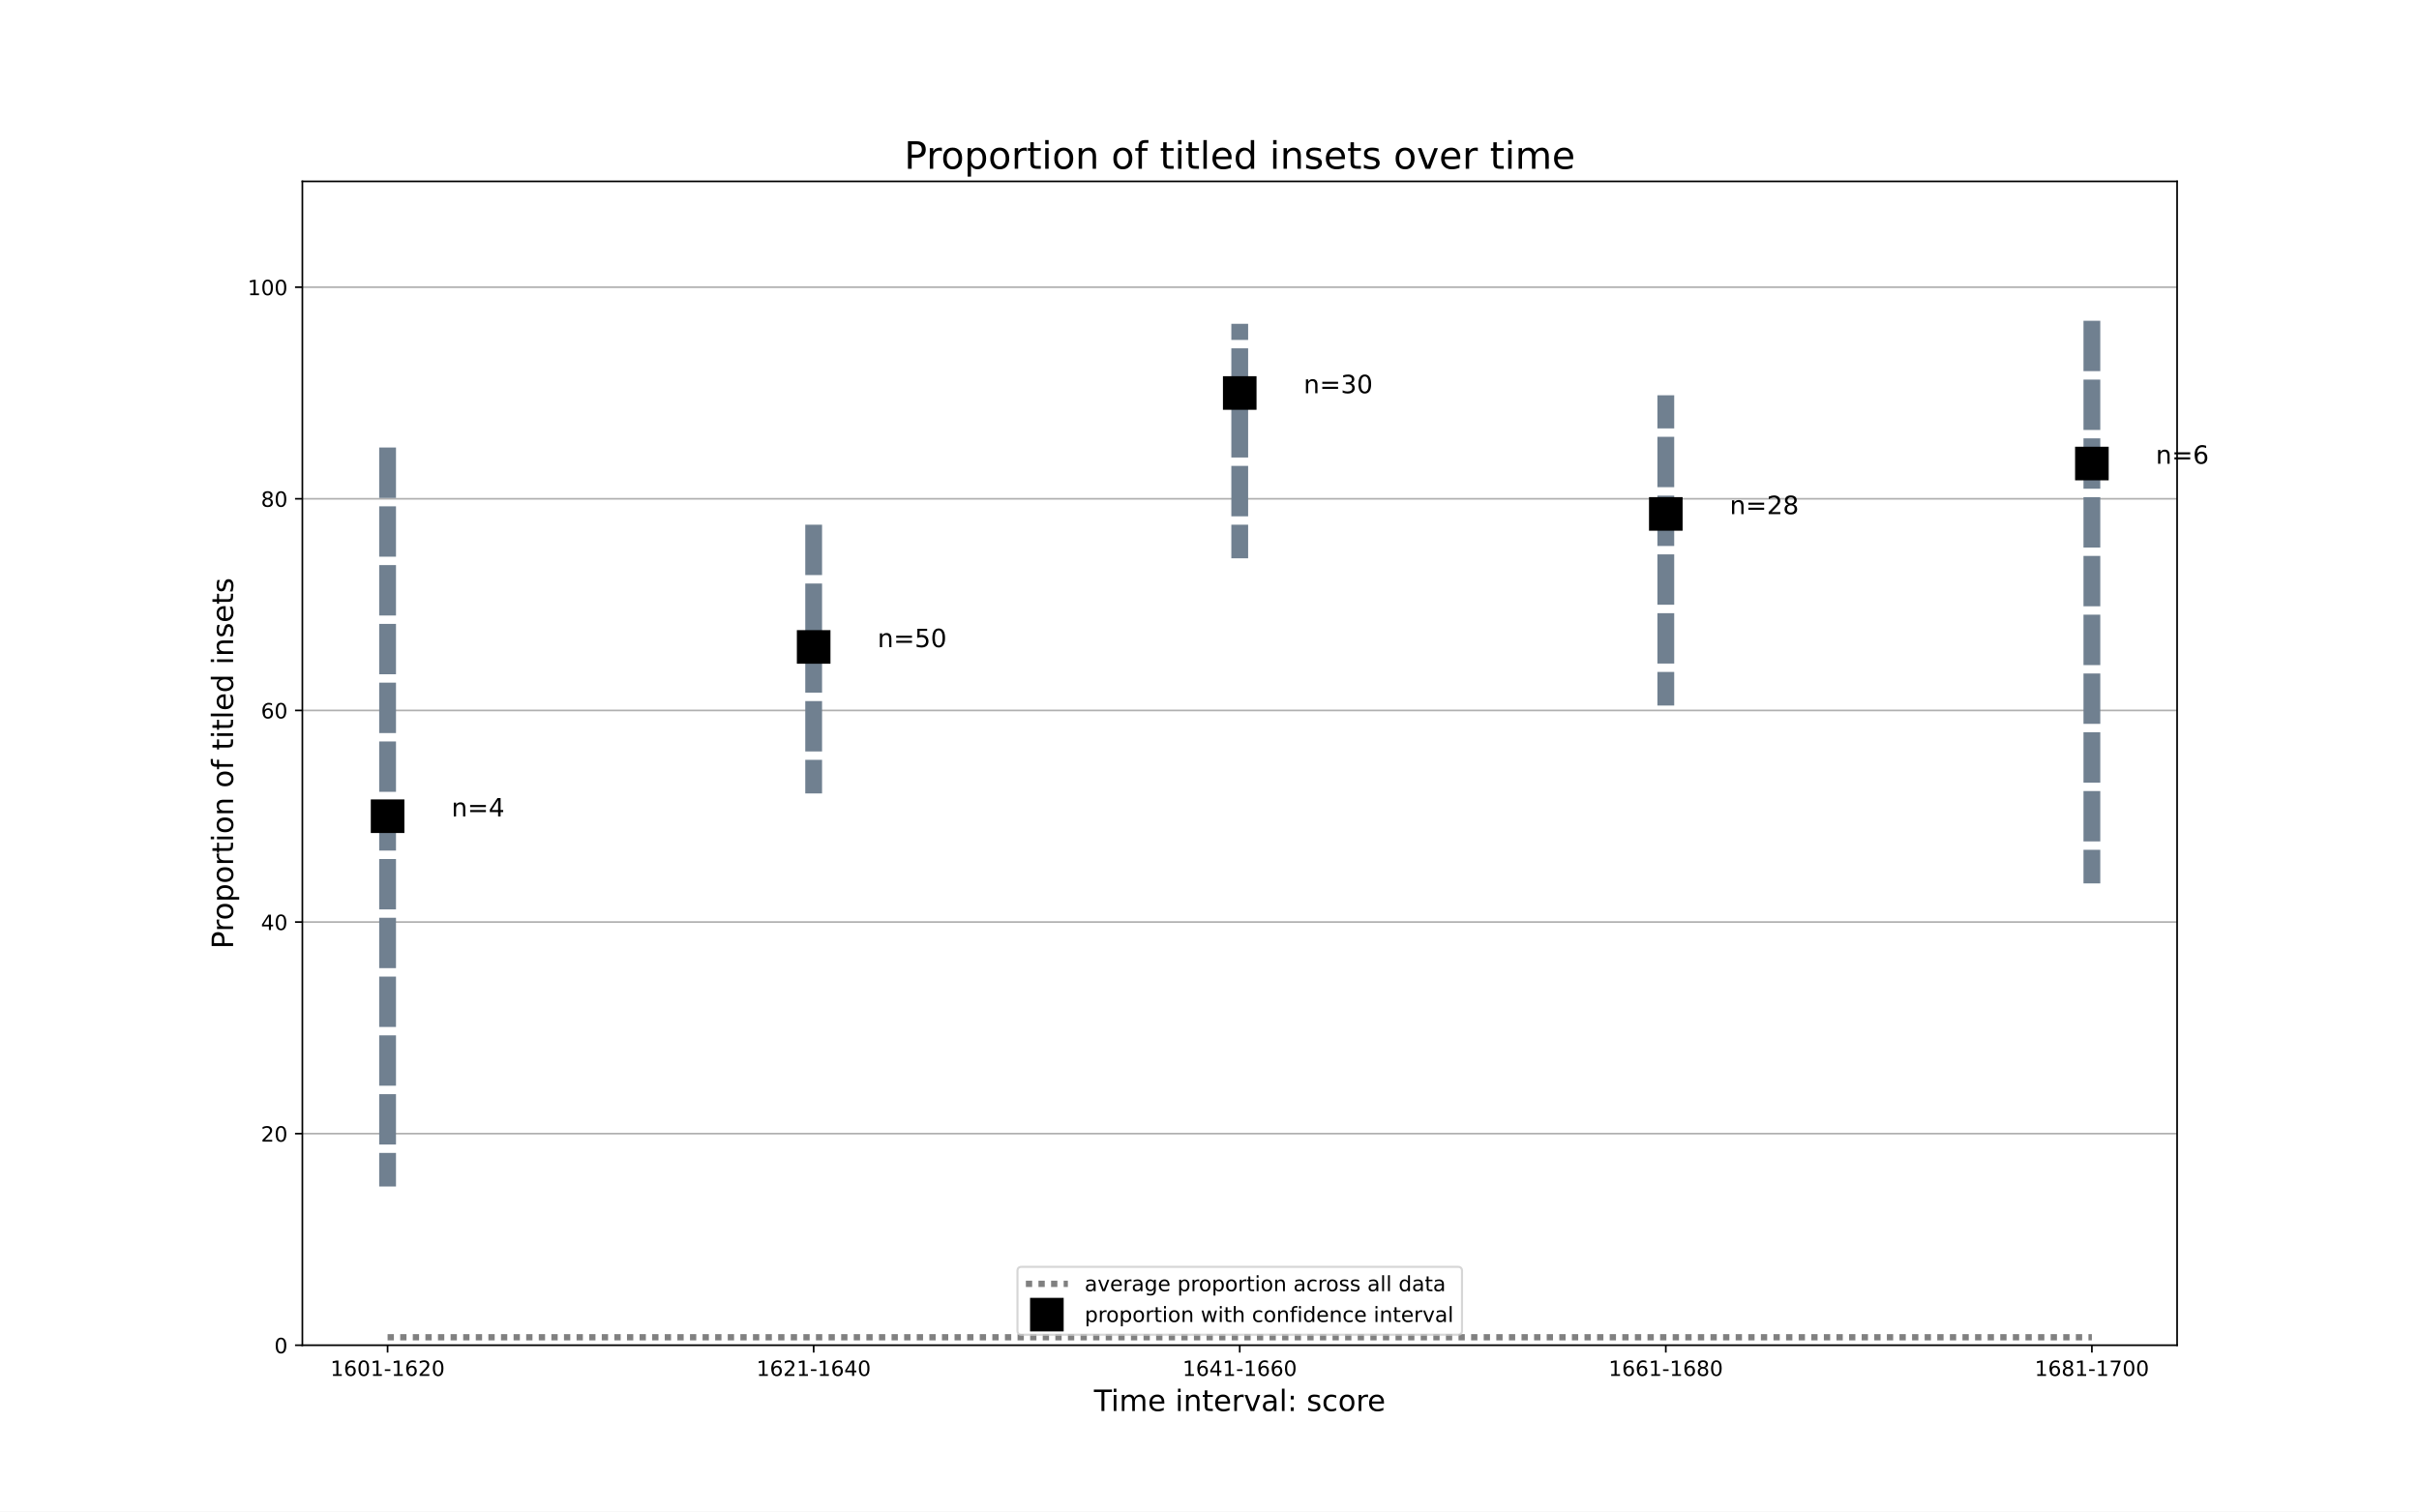
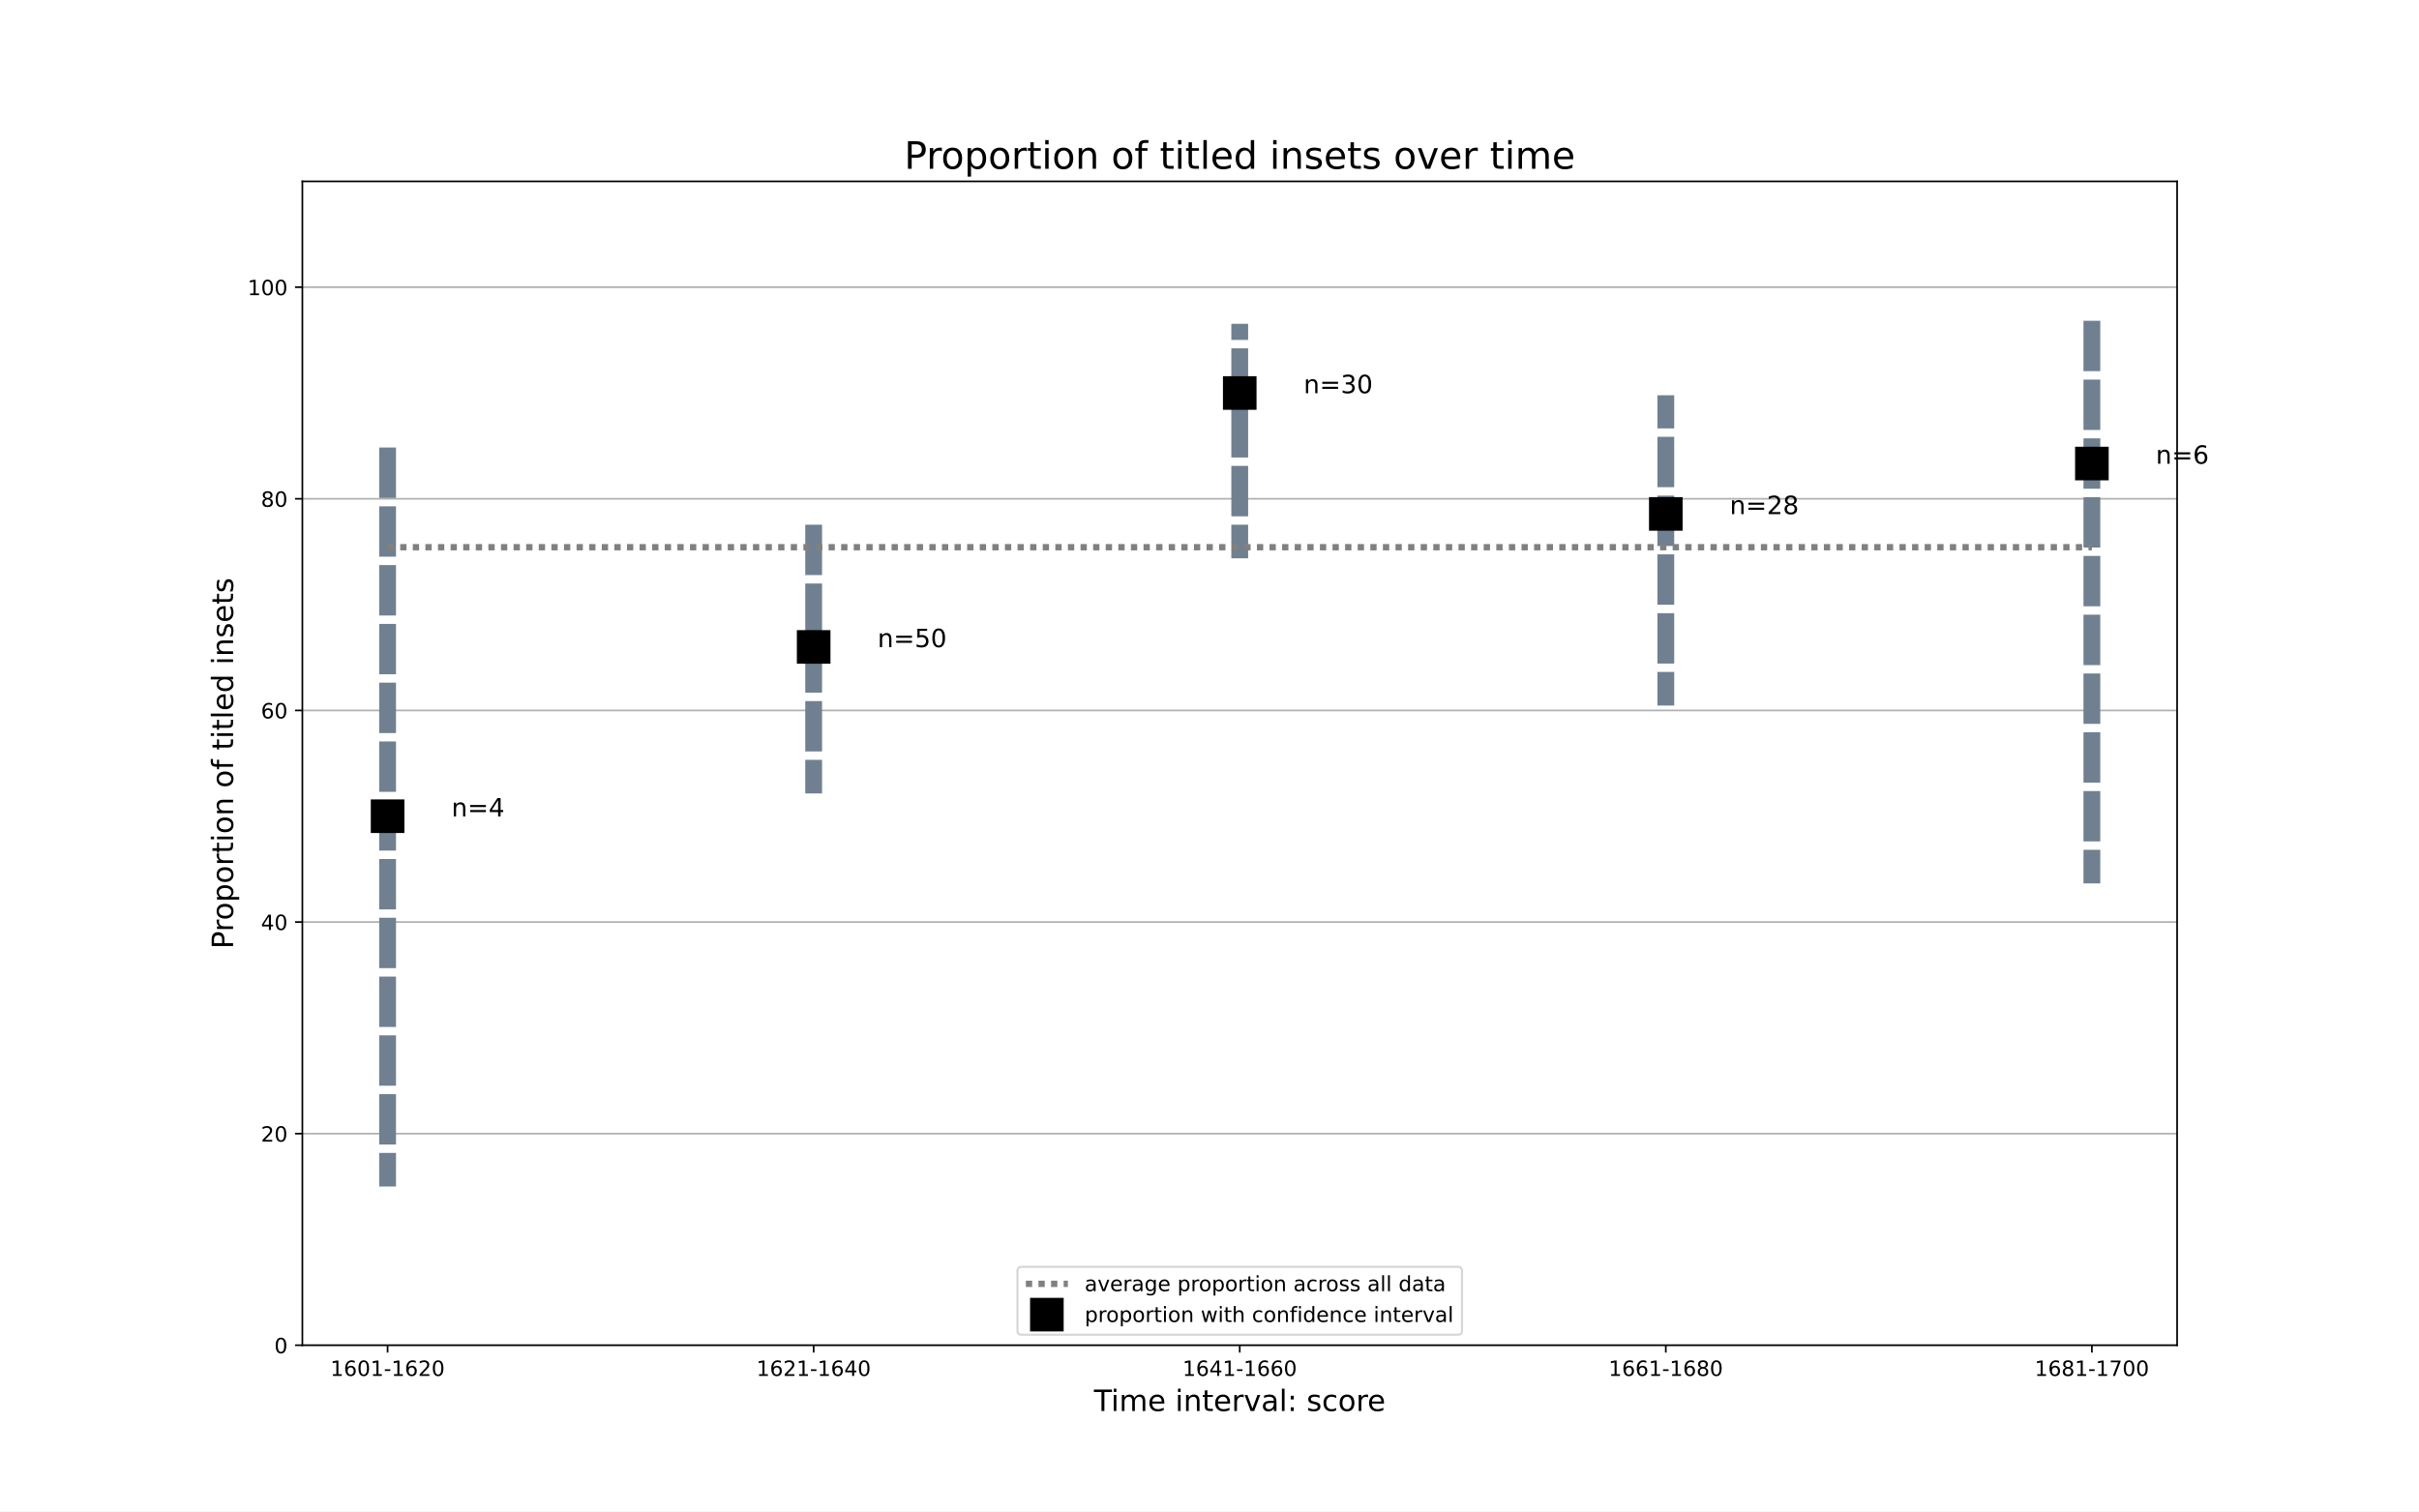
<svg xmlns="http://www.w3.org/2000/svg" xmlns:xlink="http://www.w3.org/1999/xlink" width="1152pt" height="720pt" viewBox="0 0 1152 720" version="1.1">
  <defs>
    <style type="text/css">*{stroke-linejoin: round; stroke-linecap: butt}</style>
  </defs>
  <g id="figure_1">
    <g id="patch_1">
      <path d="M 0 720  L 1152 720  L 1152 0  L 0 0  z " style="fill: #ffffff" />
    </g>
    <g id="axes_1">
      <g id="patch_2">
        <path d="M 144 640.8  L 1036.8 640.8  L 1036.8 86.4  L 144 86.4  z " style="fill: #ffffff" />
      </g>
      <g id="matplotlib.axis_1">
        <g id="xtick_1">
          <g id="line2d_1">
            <defs>
-               <path id="m158bb5762a" d="M 0 0  L 0 3.5  " style="stroke: #000000; stroke-width: 0.8" />
+               <path id="mc48ece2402" d="M 0 0  L 0 3.5  " style="stroke: #000000; stroke-width: 0.8" />
            </defs>
            <g>
-               <use xlink:href="#m158bb5762a" x="184.582" y="640.8" style="stroke: #000000; stroke-width: 0.8" />
+               <use xlink:href="#mc48ece2402" x="184.582" y="640.8" style="stroke: #000000; stroke-width: 0.8" />
            </g>
          </g>
          <g id="text_1">
            <g transform="translate(157.3279 655.3984)scale(0.1 -0.1)">
              <defs>
                <path id="DejaVuSans-31" d="M 794 531  L 1825 531  L 1825 4091  L 703 3866  L 703 4441  L 1819 4666  L 2450 4666  L 2450 531  L 3481 531  L 3481 0  L 794 0  L 794 531  z " transform="scale(0.015625)" />
                <path id="DejaVuSans-36" d="M 2113 2584  Q 1688 2584 1439 2293  Q 1191 2003 1191 1497  Q 1191 994 1439 701  Q 1688 409 2113 409  Q 2538 409 2786 701  Q 3034 994 3034 1497  Q 3034 2003 2786 2293  Q 2538 2584 2113 2584  z M 3366 4563  L 3366 3988  Q 3128 4100 2886 4159  Q 2644 4219 2406 4219  Q 1781 4219 1451 3797  Q 1122 3375 1075 2522  Q 1259 2794 1537 2939  Q 1816 3084 2150 3084  Q 2853 3084 3261 2657  Q 3669 2231 3669 1497  Q 3669 778 3244 343  Q 2819 -91 2113 -91  Q 1303 -91 875 529  Q 447 1150 447 2328  Q 447 3434 972 4092  Q 1497 4750 2381 4750  Q 2619 4750 2861 4703  Q 3103 4656 3366 4563  z " transform="scale(0.015625)" />
                <path id="DejaVuSans-30" d="M 2034 4250  Q 1547 4250 1301 3770  Q 1056 3291 1056 2328  Q 1056 1369 1301 889  Q 1547 409 2034 409  Q 2525 409 2770 889  Q 3016 1369 3016 2328  Q 3016 3291 2770 3770  Q 2525 4250 2034 4250  z M 2034 4750  Q 2819 4750 3233 4129  Q 3647 3509 3647 2328  Q 3647 1150 3233 529  Q 2819 -91 2034 -91  Q 1250 -91 836 529  Q 422 1150 422 2328  Q 422 3509 836 4129  Q 1250 4750 2034 4750  z " transform="scale(0.015625)" />
                <path id="DejaVuSans-2d" d="M 313 2009  L 1997 2009  L 1997 1497  L 313 1497  L 313 2009  z " transform="scale(0.015625)" />
                <path id="DejaVuSans-32" d="M 1228 531  L 3431 531  L 3431 0  L 469 0  L 469 531  Q 828 903 1448 1529  Q 2069 2156 2228 2338  Q 2531 2678 2651 2914  Q 2772 3150 2772 3378  Q 2772 3750 2511 3984  Q 2250 4219 1831 4219  Q 1534 4219 1204 4116  Q 875 4013 500 3803  L 500 4441  Q 881 4594 1212 4672  Q 1544 4750 1819 4750  Q 2544 4750 2975 4387  Q 3406 4025 3406 3419  Q 3406 3131 3298 2873  Q 3191 2616 2906 2266  Q 2828 2175 2409 1742  Q 1991 1309 1228 531  z " transform="scale(0.015625)" />
              </defs>
              <use xlink:href="#DejaVuSans-31" />
              <use xlink:href="#DejaVuSans-36" x="63.623" />
              <use xlink:href="#DejaVuSans-30" x="127.246" />
              <use xlink:href="#DejaVuSans-31" x="190.869" />
              <use xlink:href="#DejaVuSans-2d" x="254.492" />
              <use xlink:href="#DejaVuSans-31" x="290.576" />
              <use xlink:href="#DejaVuSans-36" x="354.199" />
              <use xlink:href="#DejaVuSans-32" x="417.822" />
              <use xlink:href="#DejaVuSans-30" x="481.445" />
            </g>
          </g>
        </g>
        <g id="xtick_2">
          <g id="line2d_2">
            <g>
-               <use xlink:href="#m158bb5762a" x="387.491" y="640.8" style="stroke: #000000; stroke-width: 0.8" />
+               <use xlink:href="#mc48ece2402" x="387.491" y="640.8" style="stroke: #000000; stroke-width: 0.8" />
            </g>
          </g>
          <g id="text_2">
            <g transform="translate(360.237 655.3984)scale(0.1 -0.1)">
              <defs>
                <path id="DejaVuSans-34" d="M 2419 4116  L 825 1625  L 2419 1625  L 2419 4116  z M 2253 4666  L 3047 4666  L 3047 1625  L 3713 1625  L 3713 1100  L 3047 1100  L 3047 0  L 2419 0  L 2419 1100  L 313 1100  L 313 1709  L 2253 4666  z " transform="scale(0.015625)" />
              </defs>
              <use xlink:href="#DejaVuSans-31" />
              <use xlink:href="#DejaVuSans-36" x="63.623" />
              <use xlink:href="#DejaVuSans-32" x="127.246" />
              <use xlink:href="#DejaVuSans-31" x="190.869" />
              <use xlink:href="#DejaVuSans-2d" x="254.492" />
              <use xlink:href="#DejaVuSans-31" x="290.576" />
              <use xlink:href="#DejaVuSans-36" x="354.199" />
              <use xlink:href="#DejaVuSans-34" x="417.822" />
              <use xlink:href="#DejaVuSans-30" x="481.445" />
            </g>
          </g>
        </g>
        <g id="xtick_3">
          <g id="line2d_3">
            <g>
-               <use xlink:href="#m158bb5762a" x="590.4" y="640.8" style="stroke: #000000; stroke-width: 0.8" />
+               <use xlink:href="#mc48ece2402" x="590.4" y="640.8" style="stroke: #000000; stroke-width: 0.8" />
            </g>
          </g>
          <g id="text_3">
            <g transform="translate(563.1461 655.3984)scale(0.1 -0.1)">
              <use xlink:href="#DejaVuSans-31" />
              <use xlink:href="#DejaVuSans-36" x="63.623" />
              <use xlink:href="#DejaVuSans-34" x="127.246" />
              <use xlink:href="#DejaVuSans-31" x="190.869" />
              <use xlink:href="#DejaVuSans-2d" x="254.492" />
              <use xlink:href="#DejaVuSans-31" x="290.576" />
              <use xlink:href="#DejaVuSans-36" x="354.199" />
              <use xlink:href="#DejaVuSans-36" x="417.822" />
              <use xlink:href="#DejaVuSans-30" x="481.445" />
            </g>
          </g>
        </g>
        <g id="xtick_4">
          <g id="line2d_4">
            <g>
-               <use xlink:href="#m158bb5762a" x="793.309" y="640.8" style="stroke: #000000; stroke-width: 0.8" />
+               <use xlink:href="#mc48ece2402" x="793.309" y="640.8" style="stroke: #000000; stroke-width: 0.8" />
            </g>
          </g>
          <g id="text_4">
            <g transform="translate(766.0552 655.3984)scale(0.1 -0.1)">
              <defs>
                <path id="DejaVuSans-38" d="M 2034 2216  Q 1584 2216 1326 1975  Q 1069 1734 1069 1313  Q 1069 891 1326 650  Q 1584 409 2034 409  Q 2484 409 2743 651  Q 3003 894 3003 1313  Q 3003 1734 2745 1975  Q 2488 2216 2034 2216  z M 1403 2484  Q 997 2584 770 2862  Q 544 3141 544 3541  Q 544 4100 942 4425  Q 1341 4750 2034 4750  Q 2731 4750 3128 4425  Q 3525 4100 3525 3541  Q 3525 3141 3298 2862  Q 3072 2584 2669 2484  Q 3125 2378 3379 2068  Q 3634 1759 3634 1313  Q 3634 634 3220 271  Q 2806 -91 2034 -91  Q 1263 -91 848 271  Q 434 634 434 1313  Q 434 1759 690 2068  Q 947 2378 1403 2484  z M 1172 3481  Q 1172 3119 1398 2916  Q 1625 2713 2034 2713  Q 2441 2713 2670 2916  Q 2900 3119 2900 3481  Q 2900 3844 2670 4047  Q 2441 4250 2034 4250  Q 1625 4250 1398 4047  Q 1172 3844 1172 3481  z " transform="scale(0.015625)" />
              </defs>
              <use xlink:href="#DejaVuSans-31" />
              <use xlink:href="#DejaVuSans-36" x="63.623" />
              <use xlink:href="#DejaVuSans-36" x="127.246" />
              <use xlink:href="#DejaVuSans-31" x="190.869" />
              <use xlink:href="#DejaVuSans-2d" x="254.492" />
              <use xlink:href="#DejaVuSans-31" x="290.576" />
              <use xlink:href="#DejaVuSans-36" x="354.199" />
              <use xlink:href="#DejaVuSans-38" x="417.822" />
              <use xlink:href="#DejaVuSans-30" x="481.445" />
            </g>
          </g>
        </g>
        <g id="xtick_5">
          <g id="line2d_5">
            <g>
-               <use xlink:href="#m158bb5762a" x="996.218" y="640.8" style="stroke: #000000; stroke-width: 0.8" />
+               <use xlink:href="#mc48ece2402" x="996.218" y="640.8" style="stroke: #000000; stroke-width: 0.8" />
            </g>
          </g>
          <g id="text_5">
            <g transform="translate(968.9643 655.3984)scale(0.1 -0.1)">
              <defs>
                <path id="DejaVuSans-37" d="M 525 4666  L 3525 4666  L 3525 4397  L 1831 0  L 1172 0  L 2766 4134  L 525 4134  L 525 4666  z " transform="scale(0.015625)" />
              </defs>
              <use xlink:href="#DejaVuSans-31" />
              <use xlink:href="#DejaVuSans-36" x="63.623" />
              <use xlink:href="#DejaVuSans-38" x="127.246" />
              <use xlink:href="#DejaVuSans-31" x="190.869" />
              <use xlink:href="#DejaVuSans-2d" x="254.492" />
              <use xlink:href="#DejaVuSans-31" x="290.576" />
              <use xlink:href="#DejaVuSans-37" x="354.199" />
              <use xlink:href="#DejaVuSans-30" x="417.822" />
              <use xlink:href="#DejaVuSans-30" x="481.445" />
            </g>
          </g>
        </g>
        <g id="text_6">
          <g transform="translate(520.972 672.1159)scale(0.14 -0.14)">
            <defs>
              <path id="DejaVuSans-54" d="M -19 4666  L 3928 4666  L 3928 4134  L 2272 4134  L 2272 0  L 1638 0  L 1638 4134  L -19 4134  L -19 4666  z " transform="scale(0.015625)" />
              <path id="DejaVuSans-69" d="M 603 3500  L 1178 3500  L 1178 0  L 603 0  L 603 3500  z M 603 4863  L 1178 4863  L 1178 4134  L 603 4134  L 603 4863  z " transform="scale(0.015625)" />
              <path id="DejaVuSans-6d" d="M 3328 2828  Q 3544 3216 3844 3400  Q 4144 3584 4550 3584  Q 5097 3584 5394 3201  Q 5691 2819 5691 2113  L 5691 0  L 5113 0  L 5113 2094  Q 5113 2597 4934 2840  Q 4756 3084 4391 3084  Q 3944 3084 3684 2787  Q 3425 2491 3425 1978  L 3425 0  L 2847 0  L 2847 2094  Q 2847 2600 2669 2842  Q 2491 3084 2119 3084  Q 1678 3084 1418 2786  Q 1159 2488 1159 1978  L 1159 0  L 581 0  L 581 3500  L 1159 3500  L 1159 2956  Q 1356 3278 1631 3431  Q 1906 3584 2284 3584  Q 2666 3584 2933 3390  Q 3200 3197 3328 2828  z " transform="scale(0.015625)" />
              <path id="DejaVuSans-65" d="M 3597 1894  L 3597 1613  L 953 1613  Q 991 1019 1311 708  Q 1631 397 2203 397  Q 2534 397 2845 478  Q 3156 559 3463 722  L 3463 178  Q 3153 47 2828 -22  Q 2503 -91 2169 -91  Q 1331 -91 842 396  Q 353 884 353 1716  Q 353 2575 817 3079  Q 1281 3584 2069 3584  Q 2775 3584 3186 3129  Q 3597 2675 3597 1894  z M 3022 2063  Q 3016 2534 2758 2815  Q 2500 3097 2075 3097  Q 1594 3097 1305 2825  Q 1016 2553 972 2059  L 3022 2063  z " transform="scale(0.015625)" />
              <path id="DejaVuSans-20" transform="scale(0.015625)" />
              <path id="DejaVuSans-6e" d="M 3513 2113  L 3513 0  L 2938 0  L 2938 2094  Q 2938 2591 2744 2837  Q 2550 3084 2163 3084  Q 1697 3084 1428 2787  Q 1159 2491 1159 1978  L 1159 0  L 581 0  L 581 3500  L 1159 3500  L 1159 2956  Q 1366 3272 1645 3428  Q 1925 3584 2291 3584  Q 2894 3584 3203 3211  Q 3513 2838 3513 2113  z " transform="scale(0.015625)" />
              <path id="DejaVuSans-74" d="M 1172 4494  L 1172 3500  L 2356 3500  L 2356 3053  L 1172 3053  L 1172 1153  Q 1172 725 1289 603  Q 1406 481 1766 481  L 2356 481  L 2356 0  L 1766 0  Q 1100 0 847 248  Q 594 497 594 1153  L 594 3053  L 172 3053  L 172 3500  L 594 3500  L 594 4494  L 1172 4494  z " transform="scale(0.015625)" />
              <path id="DejaVuSans-72" d="M 2631 2963  Q 2534 3019 2420 3045  Q 2306 3072 2169 3072  Q 1681 3072 1420 2755  Q 1159 2438 1159 1844  L 1159 0  L 581 0  L 581 3500  L 1159 3500  L 1159 2956  Q 1341 3275 1631 3429  Q 1922 3584 2338 3584  Q 2397 3584 2469 3576  Q 2541 3569 2628 3553  L 2631 2963  z " transform="scale(0.015625)" />
              <path id="DejaVuSans-76" d="M 191 3500  L 800 3500  L 1894 563  L 2988 3500  L 3597 3500  L 2284 0  L 1503 0  L 191 3500  z " transform="scale(0.015625)" />
              <path id="DejaVuSans-61" d="M 2194 1759  Q 1497 1759 1228 1600  Q 959 1441 959 1056  Q 959 750 1161 570  Q 1363 391 1709 391  Q 2188 391 2477 730  Q 2766 1069 2766 1631  L 2766 1759  L 2194 1759  z M 3341 1997  L 3341 0  L 2766 0  L 2766 531  Q 2569 213 2275 61  Q 1981 -91 1556 -91  Q 1019 -91 701 211  Q 384 513 384 1019  Q 384 1609 779 1909  Q 1175 2209 1959 2209  L 2766 2209  L 2766 2266  Q 2766 2663 2505 2880  Q 2244 3097 1772 3097  Q 1472 3097 1187 3025  Q 903 2953 641 2809  L 641 3341  Q 956 3463 1253 3523  Q 1550 3584 1831 3584  Q 2591 3584 2966 3190  Q 3341 2797 3341 1997  z " transform="scale(0.015625)" />
              <path id="DejaVuSans-6c" d="M 603 4863  L 1178 4863  L 1178 0  L 603 0  L 603 4863  z " transform="scale(0.015625)" />
              <path id="DejaVuSans-3a" d="M 750 794  L 1409 794  L 1409 0  L 750 0  L 750 794  z M 750 3309  L 1409 3309  L 1409 2516  L 750 2516  L 750 3309  z " transform="scale(0.015625)" />
              <path id="DejaVuSans-73" d="M 2834 3397  L 2834 2853  Q 2591 2978 2328 3040  Q 2066 3103 1784 3103  Q 1356 3103 1142 2972  Q 928 2841 928 2578  Q 928 2378 1081 2264  Q 1234 2150 1697 2047  L 1894 2003  Q 2506 1872 2764 1633  Q 3022 1394 3022 966  Q 3022 478 2636 193  Q 2250 -91 1575 -91  Q 1294 -91 989 -36  Q 684 19 347 128  L 347 722  Q 666 556 975 473  Q 1284 391 1588 391  Q 1994 391 2212 530  Q 2431 669 2431 922  Q 2431 1156 2273 1281  Q 2116 1406 1581 1522  L 1381 1569  Q 847 1681 609 1914  Q 372 2147 372 2553  Q 372 3047 722 3315  Q 1072 3584 1716 3584  Q 2034 3584 2315 3537  Q 2597 3491 2834 3397  z " transform="scale(0.015625)" />
              <path id="DejaVuSans-63" d="M 3122 3366  L 3122 2828  Q 2878 2963 2633 3030  Q 2388 3097 2138 3097  Q 1578 3097 1268 2742  Q 959 2388 959 1747  Q 959 1106 1268 751  Q 1578 397 2138 397  Q 2388 397 2633 464  Q 2878 531 3122 666  L 3122 134  Q 2881 22 2623 -34  Q 2366 -91 2075 -91  Q 1284 -91 818 406  Q 353 903 353 1747  Q 353 2603 823 3093  Q 1294 3584 2113 3584  Q 2378 3584 2631 3529  Q 2884 3475 3122 3366  z " transform="scale(0.015625)" />
              <path id="DejaVuSans-6f" d="M 1959 3097  Q 1497 3097 1228 2736  Q 959 2375 959 1747  Q 959 1119 1226 758  Q 1494 397 1959 397  Q 2419 397 2687 759  Q 2956 1122 2956 1747  Q 2956 2369 2687 2733  Q 2419 3097 1959 3097  z M 1959 3584  Q 2709 3584 3137 3096  Q 3566 2609 3566 1747  Q 3566 888 3137 398  Q 2709 -91 1959 -91  Q 1206 -91 779 398  Q 353 888 353 1747  Q 353 2609 779 3096  Q 1206 3584 1959 3584  z " transform="scale(0.015625)" />
            </defs>
            <use xlink:href="#DejaVuSans-54" />
            <use xlink:href="#DejaVuSans-69" x="57.959" />
            <use xlink:href="#DejaVuSans-6d" x="85.742" />
            <use xlink:href="#DejaVuSans-65" x="183.154" />
            <use xlink:href="#DejaVuSans-20" x="244.678" />
            <use xlink:href="#DejaVuSans-69" x="276.465" />
            <use xlink:href="#DejaVuSans-6e" x="304.248" />
            <use xlink:href="#DejaVuSans-74" x="367.627" />
            <use xlink:href="#DejaVuSans-65" x="406.836" />
            <use xlink:href="#DejaVuSans-72" x="468.359" />
            <use xlink:href="#DejaVuSans-76" x="509.473" />
            <use xlink:href="#DejaVuSans-61" x="568.652" />
            <use xlink:href="#DejaVuSans-6c" x="629.932" />
            <use xlink:href="#DejaVuSans-3a" x="657.715" />
            <use xlink:href="#DejaVuSans-20" x="691.406" />
            <use xlink:href="#DejaVuSans-73" x="723.193" />
            <use xlink:href="#DejaVuSans-63" x="775.293" />
            <use xlink:href="#DejaVuSans-6f" x="830.273" />
            <use xlink:href="#DejaVuSans-72" x="891.455" />
            <use xlink:href="#DejaVuSans-65" x="930.318" />
          </g>
        </g>
      </g>
      <g id="matplotlib.axis_2">
        <g id="ytick_1">
          <g id="line2d_6">
-             <path d="M 144 640.8  L 1036.8 640.8  " clip-path="url(#pc0c331ee04)" style="fill: none; stroke: #b0b0b0; stroke-width: 0.8; stroke-linecap: square" />
+             <path d="M 144 640.8  L 1036.8 640.8  " clip-path="url(#p54acf06065)" style="fill: none; stroke: #b0b0b0; stroke-width: 0.8; stroke-linecap: square" />
          </g>
          <g id="line2d_7">
            <defs>
-               <path id="m490eb15657" d="M 0 0  L -3.5 0  " style="stroke: #000000; stroke-width: 0.8" />
+               <path id="m089fdb8c61" d="M 0 0  L -3.5 0  " style="stroke: #000000; stroke-width: 0.8" />
            </defs>
            <g>
-               <use xlink:href="#m490eb15657" x="144" y="640.8" style="stroke: #000000; stroke-width: 0.8" />
+               <use xlink:href="#m089fdb8c61" x="144" y="640.8" style="stroke: #000000; stroke-width: 0.8" />
            </g>
          </g>
          <g id="text_7">
            <g transform="translate(130.6375 644.5992)scale(0.1 -0.1)">
              <use xlink:href="#DejaVuSans-30" />
            </g>
          </g>
        </g>
        <g id="ytick_2">
          <g id="line2d_8">
-             <path d="M 144 540  L 1036.8 540  " clip-path="url(#pc0c331ee04)" style="fill: none; stroke: #b0b0b0; stroke-width: 0.8; stroke-linecap: square" />
+             <path d="M 144 540  L 1036.8 540  " clip-path="url(#p54acf06065)" style="fill: none; stroke: #b0b0b0; stroke-width: 0.8; stroke-linecap: square" />
          </g>
          <g id="line2d_9">
            <g>
-               <use xlink:href="#m490eb15657" x="144" y="540" style="stroke: #000000; stroke-width: 0.8" />
+               <use xlink:href="#m089fdb8c61" x="144" y="540" style="stroke: #000000; stroke-width: 0.8" />
            </g>
          </g>
          <g id="text_8">
            <g transform="translate(124.275 543.7992)scale(0.1 -0.1)">
              <use xlink:href="#DejaVuSans-32" />
              <use xlink:href="#DejaVuSans-30" x="63.623" />
            </g>
          </g>
        </g>
        <g id="ytick_3">
          <g id="line2d_10">
-             <path d="M 144 439.2  L 1036.8 439.2  " clip-path="url(#pc0c331ee04)" style="fill: none; stroke: #b0b0b0; stroke-width: 0.8; stroke-linecap: square" />
+             <path d="M 144 439.2  L 1036.8 439.2  " clip-path="url(#p54acf06065)" style="fill: none; stroke: #b0b0b0; stroke-width: 0.8; stroke-linecap: square" />
          </g>
          <g id="line2d_11">
            <g>
-               <use xlink:href="#m490eb15657" x="144" y="439.2" style="stroke: #000000; stroke-width: 0.8" />
+               <use xlink:href="#m089fdb8c61" x="144" y="439.2" style="stroke: #000000; stroke-width: 0.8" />
            </g>
          </g>
          <g id="text_9">
            <g transform="translate(124.275 442.9992)scale(0.1 -0.1)">
              <use xlink:href="#DejaVuSans-34" />
              <use xlink:href="#DejaVuSans-30" x="63.623" />
            </g>
          </g>
        </g>
        <g id="ytick_4">
          <g id="line2d_12">
-             <path d="M 144 338.4  L 1036.8 338.4  " clip-path="url(#pc0c331ee04)" style="fill: none; stroke: #b0b0b0; stroke-width: 0.8; stroke-linecap: square" />
+             <path d="M 144 338.4  L 1036.8 338.4  " clip-path="url(#p54acf06065)" style="fill: none; stroke: #b0b0b0; stroke-width: 0.8; stroke-linecap: square" />
          </g>
          <g id="line2d_13">
            <g>
-               <use xlink:href="#m490eb15657" x="144" y="338.4" style="stroke: #000000; stroke-width: 0.8" />
+               <use xlink:href="#m089fdb8c61" x="144" y="338.4" style="stroke: #000000; stroke-width: 0.8" />
            </g>
          </g>
          <g id="text_10">
            <g transform="translate(124.275 342.1992)scale(0.1 -0.1)">
              <use xlink:href="#DejaVuSans-36" />
              <use xlink:href="#DejaVuSans-30" x="63.623" />
            </g>
          </g>
        </g>
        <g id="ytick_5">
          <g id="line2d_14">
-             <path d="M 144 237.6  L 1036.8 237.6  " clip-path="url(#pc0c331ee04)" style="fill: none; stroke: #b0b0b0; stroke-width: 0.8; stroke-linecap: square" />
+             <path d="M 144 237.6  L 1036.8 237.6  " clip-path="url(#p54acf06065)" style="fill: none; stroke: #b0b0b0; stroke-width: 0.8; stroke-linecap: square" />
          </g>
          <g id="line2d_15">
            <g>
-               <use xlink:href="#m490eb15657" x="144" y="237.6" style="stroke: #000000; stroke-width: 0.8" />
+               <use xlink:href="#m089fdb8c61" x="144" y="237.6" style="stroke: #000000; stroke-width: 0.8" />
            </g>
          </g>
          <g id="text_11">
            <g transform="translate(124.275 241.3992)scale(0.1 -0.1)">
              <use xlink:href="#DejaVuSans-38" />
              <use xlink:href="#DejaVuSans-30" x="63.623" />
            </g>
          </g>
        </g>
        <g id="ytick_6">
          <g id="line2d_16">
-             <path d="M 144 136.8  L 1036.8 136.8  " clip-path="url(#pc0c331ee04)" style="fill: none; stroke: #b0b0b0; stroke-width: 0.8; stroke-linecap: square" />
+             <path d="M 144 136.8  L 1036.8 136.8  " clip-path="url(#p54acf06065)" style="fill: none; stroke: #b0b0b0; stroke-width: 0.8; stroke-linecap: square" />
          </g>
          <g id="line2d_17">
            <g>
-               <use xlink:href="#m490eb15657" x="144" y="136.8" style="stroke: #000000; stroke-width: 0.8" />
+               <use xlink:href="#m089fdb8c61" x="144" y="136.8" style="stroke: #000000; stroke-width: 0.8" />
            </g>
          </g>
          <g id="text_12">
            <g transform="translate(117.9125 140.5992)scale(0.1 -0.1)">
              <use xlink:href="#DejaVuSans-31" />
              <use xlink:href="#DejaVuSans-30" x="63.623" />
              <use xlink:href="#DejaVuSans-30" x="127.246" />
            </g>
          </g>
        </g>
        <g id="text_13">
          <g transform="translate(111.0009 451.9903)rotate(-90)scale(0.14 -0.14)">
            <defs>
              <path id="DejaVuSans-50" d="M 1259 4147  L 1259 2394  L 2053 2394  Q 2494 2394 2734 2622  Q 2975 2850 2975 3272  Q 2975 3691 2734 3919  Q 2494 4147 2053 4147  L 1259 4147  z M 628 4666  L 2053 4666  Q 2838 4666 3239 4311  Q 3641 3956 3641 3272  Q 3641 2581 3239 2228  Q 2838 1875 2053 1875  L 1259 1875  L 1259 0  L 628 0  L 628 4666  z " transform="scale(0.015625)" />
              <path id="DejaVuSans-70" d="M 1159 525  L 1159 -1331  L 581 -1331  L 581 3500  L 1159 3500  L 1159 2969  Q 1341 3281 1617 3432  Q 1894 3584 2278 3584  Q 2916 3584 3314 3078  Q 3713 2572 3713 1747  Q 3713 922 3314 415  Q 2916 -91 2278 -91  Q 1894 -91 1617 61  Q 1341 213 1159 525  z M 3116 1747  Q 3116 2381 2855 2742  Q 2594 3103 2138 3103  Q 1681 3103 1420 2742  Q 1159 2381 1159 1747  Q 1159 1113 1420 752  Q 1681 391 2138 391  Q 2594 391 2855 752  Q 3116 1113 3116 1747  z " transform="scale(0.015625)" />
              <path id="DejaVuSans-66" d="M 2375 4863  L 2375 4384  L 1825 4384  Q 1516 4384 1395 4259  Q 1275 4134 1275 3809  L 1275 3500  L 2222 3500  L 2222 3053  L 1275 3053  L 1275 0  L 697 0  L 697 3053  L 147 3053  L 147 3500  L 697 3500  L 697 3744  Q 697 4328 969 4595  Q 1241 4863 1831 4863  L 2375 4863  z " transform="scale(0.015625)" />
              <path id="DejaVuSans-64" d="M 2906 2969  L 2906 4863  L 3481 4863  L 3481 0  L 2906 0  L 2906 525  Q 2725 213 2448 61  Q 2172 -91 1784 -91  Q 1150 -91 751 415  Q 353 922 353 1747  Q 353 2572 751 3078  Q 1150 3584 1784 3584  Q 2172 3584 2448 3432  Q 2725 3281 2906 2969  z M 947 1747  Q 947 1113 1208 752  Q 1469 391 1925 391  Q 2381 391 2643 752  Q 2906 1113 2906 1747  Q 2906 2381 2643 2742  Q 2381 3103 1925 3103  Q 1469 3103 1208 2742  Q 947 2381 947 1747  z " transform="scale(0.015625)" />
            </defs>
            <use xlink:href="#DejaVuSans-50" />
            <use xlink:href="#DejaVuSans-72" x="58.553" />
            <use xlink:href="#DejaVuSans-6f" x="97.416" />
            <use xlink:href="#DejaVuSans-70" x="158.598" />
            <use xlink:href="#DejaVuSans-6f" x="222.074" />
            <use xlink:href="#DejaVuSans-72" x="283.256" />
            <use xlink:href="#DejaVuSans-74" x="324.369" />
            <use xlink:href="#DejaVuSans-69" x="363.578" />
            <use xlink:href="#DejaVuSans-6f" x="391.361" />
            <use xlink:href="#DejaVuSans-6e" x="452.543" />
            <use xlink:href="#DejaVuSans-20" x="515.922" />
            <use xlink:href="#DejaVuSans-6f" x="547.709" />
            <use xlink:href="#DejaVuSans-66" x="608.891" />
            <use xlink:href="#DejaVuSans-20" x="644.096" />
            <use xlink:href="#DejaVuSans-74" x="675.883" />
            <use xlink:href="#DejaVuSans-69" x="715.092" />
            <use xlink:href="#DejaVuSans-74" x="742.875" />
            <use xlink:href="#DejaVuSans-6c" x="782.084" />
            <use xlink:href="#DejaVuSans-65" x="809.867" />
            <use xlink:href="#DejaVuSans-64" x="871.391" />
            <use xlink:href="#DejaVuSans-20" x="934.867" />
            <use xlink:href="#DejaVuSans-69" x="966.654" />
            <use xlink:href="#DejaVuSans-6e" x="994.438" />
            <use xlink:href="#DejaVuSans-73" x="1057.816" />
            <use xlink:href="#DejaVuSans-65" x="1109.916" />
            <use xlink:href="#DejaVuSans-74" x="1171.439" />
            <use xlink:href="#DejaVuSans-73" x="1210.648" />
          </g>
        </g>
      </g>
      <g id="LineCollection_1">
-         <path d="M 184.582 565.18  L 184.582 212.42  " clip-path="url(#pc0c331ee04)" style="fill: none; stroke-dasharray: 24,4; stroke-dashoffset: 8; stroke: #708090; stroke-width: 8" />
-         <path d="M 387.491 377.945  L 387.491 249.882  " clip-path="url(#pc0c331ee04)" style="fill: none; stroke-dasharray: 24,4; stroke-dashoffset: 8; stroke: #708090; stroke-width: 8" />
-         <path d="M 590.4 265.93  L 590.4 154.238  " clip-path="url(#pc0c331ee04)" style="fill: none; stroke-dasharray: 24,4; stroke-dashoffset: 8; stroke: #708090; stroke-width: 8" />
-         <path d="M 793.309 336.074  L 793.309 188.271  " clip-path="url(#pc0c331ee04)" style="fill: none; stroke-dasharray: 24,4; stroke-dashoffset: 8; stroke: #708090; stroke-width: 8" />
-         <path d="M 996.218 420.805  L 996.218 151.947  " clip-path="url(#pc0c331ee04)" style="fill: none; stroke-dasharray: 24,4; stroke-dashoffset: 8; stroke: #708090; stroke-width: 8" />
+         <path d="M 184.582 565.18  L 184.582 212.42  " clip-path="url(#p54acf06065)" style="fill: none; stroke-dasharray: 24,4; stroke-dashoffset: 8; stroke: #708090; stroke-width: 8" />
+         <path d="M 387.491 377.945  L 387.491 249.882  " clip-path="url(#p54acf06065)" style="fill: none; stroke-dasharray: 24,4; stroke-dashoffset: 8; stroke: #708090; stroke-width: 8" />
+         <path d="M 590.4 265.93  L 590.4 154.238  " clip-path="url(#p54acf06065)" style="fill: none; stroke-dasharray: 24,4; stroke-dashoffset: 8; stroke: #708090; stroke-width: 8" />
+         <path d="M 793.309 336.074  L 793.309 188.271  " clip-path="url(#p54acf06065)" style="fill: none; stroke-dasharray: 24,4; stroke-dashoffset: 8; stroke: #708090; stroke-width: 8" />
+         <path d="M 996.218 420.805  L 996.218 151.947  " clip-path="url(#p54acf06065)" style="fill: none; stroke-dasharray: 24,4; stroke-dashoffset: 8; stroke: #708090; stroke-width: 8" />
      </g>
      <g id="line2d_18">
-         <path d="M 184.582 636.999  L 387.491 636.999  L 590.4 636.999  L 793.309 636.999  L 996.218 636.999  " clip-path="url(#pc0c331ee04)" style="fill: none; stroke-dasharray: 3,3; stroke-dashoffset: 0; stroke: #808080; stroke-width: 3" />
+         <path d="M 184.582 260.664  L 387.491 260.664  L 590.4 260.664  L 793.309 260.664  L 996.218 260.664  " clip-path="url(#p54acf06065)" style="fill: none; stroke-dasharray: 3,3; stroke-dashoffset: 0; stroke: #808080; stroke-width: 3" />
      </g>
      <g id="line2d_19">
        <defs>
-           <path id="m2e0c0de914" d="M -8 8  L 8 8  L 8 -8  L -8 -8  z " />
+           <path id="m132e945b5e" d="M -8 8  L 8 8  L 8 -8  L -8 -8  z " />
        </defs>
-         <g clip-path="url(#pc0c331ee04)">
-           <use xlink:href="#m2e0c0de914" x="184.582" y="388.8" />
-           <use xlink:href="#m2e0c0de914" x="387.491" y="308.16" />
-           <use xlink:href="#m2e0c0de914" x="590.4" y="187.2" />
-           <use xlink:href="#m2e0c0de914" x="793.309" y="244.8" />
-           <use xlink:href="#m2e0c0de914" x="996.218" y="220.8" />
+         <g clip-path="url(#p54acf06065)">
+           <use xlink:href="#m132e945b5e" x="184.582" y="388.8" />
+           <use xlink:href="#m132e945b5e" x="387.491" y="308.16" />
+           <use xlink:href="#m132e945b5e" x="590.4" y="187.2" />
+           <use xlink:href="#m132e945b5e" x="793.309" y="244.8" />
+           <use xlink:href="#m132e945b5e" x="996.218" y="220.8" />
        </g>
      </g>
      <g id="patch_3">
        <path d="M 144 640.8  L 144 86.4  " style="fill: none; stroke: #000000; stroke-width: 0.8; stroke-linejoin: miter; stroke-linecap: square" />
      </g>
      <g id="patch_4">
        <path d="M 1036.8 640.8  L 1036.8 86.4  " style="fill: none; stroke: #000000; stroke-width: 0.8; stroke-linejoin: miter; stroke-linecap: square" />
      </g>
      <g id="patch_5">
        <path d="M 144 640.8  L 1036.8 640.8  " style="fill: none; stroke: #000000; stroke-width: 0.8; stroke-linejoin: miter; stroke-linecap: square" />
      </g>
      <g id="patch_6">
        <path d="M 144 86.4  L 1036.8 86.4  " style="fill: none; stroke: #000000; stroke-width: 0.8; stroke-linejoin: miter; stroke-linecap: square" />
      </g>
      <g id="text_14">
        <g transform="translate(215.0182 388.9008)scale(0.12 -0.12)">
          <defs>
            <path id="DejaVuSans-3d" d="M 678 2906  L 4684 2906  L 4684 2381  L 678 2381  L 678 2906  z M 678 1631  L 4684 1631  L 4684 1100  L 678 1100  L 678 1631  z " transform="scale(0.015625)" />
          </defs>
          <use xlink:href="#DejaVuSans-6e" />
          <use xlink:href="#DejaVuSans-3d" x="63.379" />
          <use xlink:href="#DejaVuSans-34" x="147.168" />
        </g>
      </g>
      <g id="text_15">
        <g transform="translate(417.9273 308.2608)scale(0.12 -0.12)">
          <defs>
            <path id="DejaVuSans-35" d="M 691 4666  L 3169 4666  L 3169 4134  L 1269 4134  L 1269 2991  Q 1406 3038 1543 3061  Q 1681 3084 1819 3084  Q 2600 3084 3056 2656  Q 3513 2228 3513 1497  Q 3513 744 3044 326  Q 2575 -91 1722 -91  Q 1428 -91 1123 -41  Q 819 9 494 109  L 494 744  Q 775 591 1075 516  Q 1375 441 1709 441  Q 2250 441 2565 725  Q 2881 1009 2881 1497  Q 2881 1984 2565 2268  Q 2250 2553 1709 2553  Q 1456 2553 1204 2497  Q 953 2441 691 2322  L 691 4666  z " transform="scale(0.015625)" />
          </defs>
          <use xlink:href="#DejaVuSans-6e" />
          <use xlink:href="#DejaVuSans-3d" x="63.379" />
          <use xlink:href="#DejaVuSans-35" x="147.168" />
          <use xlink:href="#DejaVuSans-30" x="210.791" />
        </g>
      </g>
      <g id="text_16">
        <g transform="translate(620.8364 187.3008)scale(0.12 -0.12)">
          <defs>
            <path id="DejaVuSans-33" d="M 2597 2516  Q 3050 2419 3304 2112  Q 3559 1806 3559 1356  Q 3559 666 3084 287  Q 2609 -91 1734 -91  Q 1441 -91 1130 -33  Q 819 25 488 141  L 488 750  Q 750 597 1062 519  Q 1375 441 1716 441  Q 2309 441 2620 675  Q 2931 909 2931 1356  Q 2931 1769 2642 2001  Q 2353 2234 1838 2234  L 1294 2234  L 1294 2753  L 1863 2753  Q 2328 2753 2575 2939  Q 2822 3125 2822 3475  Q 2822 3834 2567 4026  Q 2313 4219 1838 4219  Q 1578 4219 1281 4162  Q 984 4106 628 3988  L 628 4550  Q 988 4650 1302 4700  Q 1616 4750 1894 4750  Q 2613 4750 3031 4423  Q 3450 4097 3450 3541  Q 3450 3153 3228 2886  Q 3006 2619 2597 2516  z " transform="scale(0.015625)" />
          </defs>
          <use xlink:href="#DejaVuSans-6e" />
          <use xlink:href="#DejaVuSans-3d" x="63.379" />
          <use xlink:href="#DejaVuSans-33" x="147.168" />
          <use xlink:href="#DejaVuSans-30" x="210.791" />
        </g>
      </g>
      <g id="text_17">
        <g transform="translate(823.7455 244.9008)scale(0.12 -0.12)">
          <use xlink:href="#DejaVuSans-6e" />
          <use xlink:href="#DejaVuSans-3d" x="63.379" />
          <use xlink:href="#DejaVuSans-32" x="147.168" />
          <use xlink:href="#DejaVuSans-38" x="210.791" />
        </g>
      </g>
      <g id="text_18">
        <g transform="translate(1026.655 220.9008)scale(0.12 -0.12)">
          <use xlink:href="#DejaVuSans-6e" />
          <use xlink:href="#DejaVuSans-3d" x="63.379" />
          <use xlink:href="#DejaVuSans-36" x="147.168" />
        </g>
      </g>
      <g id="text_19">
        <g transform="translate(430.6303 80.4)scale(0.18 -0.18)">
          <use xlink:href="#DejaVuSans-50" />
          <use xlink:href="#DejaVuSans-72" x="58.553" />
          <use xlink:href="#DejaVuSans-6f" x="97.416" />
          <use xlink:href="#DejaVuSans-70" x="158.598" />
          <use xlink:href="#DejaVuSans-6f" x="222.074" />
          <use xlink:href="#DejaVuSans-72" x="283.256" />
          <use xlink:href="#DejaVuSans-74" x="324.369" />
          <use xlink:href="#DejaVuSans-69" x="363.578" />
          <use xlink:href="#DejaVuSans-6f" x="391.361" />
          <use xlink:href="#DejaVuSans-6e" x="452.543" />
          <use xlink:href="#DejaVuSans-20" x="515.922" />
          <use xlink:href="#DejaVuSans-6f" x="547.709" />
          <use xlink:href="#DejaVuSans-66" x="608.891" />
          <use xlink:href="#DejaVuSans-20" x="644.096" />
          <use xlink:href="#DejaVuSans-74" x="675.883" />
          <use xlink:href="#DejaVuSans-69" x="715.092" />
          <use xlink:href="#DejaVuSans-74" x="742.875" />
          <use xlink:href="#DejaVuSans-6c" x="782.084" />
          <use xlink:href="#DejaVuSans-65" x="809.867" />
          <use xlink:href="#DejaVuSans-64" x="871.391" />
          <use xlink:href="#DejaVuSans-20" x="934.867" />
          <use xlink:href="#DejaVuSans-69" x="966.654" />
          <use xlink:href="#DejaVuSans-6e" x="994.438" />
          <use xlink:href="#DejaVuSans-73" x="1057.816" />
          <use xlink:href="#DejaVuSans-65" x="1109.916" />
          <use xlink:href="#DejaVuSans-74" x="1171.439" />
          <use xlink:href="#DejaVuSans-73" x="1210.648" />
          <use xlink:href="#DejaVuSans-20" x="1262.748" />
          <use xlink:href="#DejaVuSans-6f" x="1294.535" />
          <use xlink:href="#DejaVuSans-76" x="1355.717" />
          <use xlink:href="#DejaVuSans-65" x="1414.896" />
          <use xlink:href="#DejaVuSans-72" x="1476.42" />
          <use xlink:href="#DejaVuSans-20" x="1517.533" />
          <use xlink:href="#DejaVuSans-74" x="1549.32" />
          <use xlink:href="#DejaVuSans-69" x="1588.529" />
          <use xlink:href="#DejaVuSans-6d" x="1616.312" />
          <use xlink:href="#DejaVuSans-65" x="1713.725" />
        </g>
      </g>
      <g id="legend_1">
        <g id="patch_7">
          <path d="M 486.548 635.8  L 694.252 635.8  Q 696.252 635.8 696.252 633.8  L 696.252 605.444  Q 696.252 603.444 694.252 603.444  L 486.548 603.444  Q 484.548 603.444 484.548 605.444  L 484.548 633.8  Q 484.548 635.8 486.548 635.8  z " style="fill: #ffffff; opacity: 0.8; stroke: #cccccc; stroke-linejoin: miter" />
        </g>
        <g id="line2d_20">
          <path d="M 488.548 611.542  L 498.548 611.542  L 508.548 611.542  " style="fill: none; stroke-dasharray: 3,3; stroke-dashoffset: 0; stroke: #808080; stroke-width: 3" />
        </g>
        <g id="text_20">
          <g transform="translate(516.5484 615.0422)scale(0.1 -0.1)">
            <defs>
              <path id="DejaVuSans-67" d="M 2906 1791  Q 2906 2416 2648 2759  Q 2391 3103 1925 3103  Q 1463 3103 1205 2759  Q 947 2416 947 1791  Q 947 1169 1205 825  Q 1463 481 1925 481  Q 2391 481 2648 825  Q 2906 1169 2906 1791  z M 3481 434  Q 3481 -459 3084 -895  Q 2688 -1331 1869 -1331  Q 1566 -1331 1297 -1286  Q 1028 -1241 775 -1147  L 775 -588  Q 1028 -725 1275 -790  Q 1522 -856 1778 -856  Q 2344 -856 2625 -561  Q 2906 -266 2906 331  L 2906 616  Q 2728 306 2450 153  Q 2172 0 1784 0  Q 1141 0 747 490  Q 353 981 353 1791  Q 353 2603 747 3093  Q 1141 3584 1784 3584  Q 2172 3584 2450 3431  Q 2728 3278 2906 2969  L 2906 3500  L 3481 3500  L 3481 434  z " transform="scale(0.015625)" />
            </defs>
            <use xlink:href="#DejaVuSans-61" />
            <use xlink:href="#DejaVuSans-76" x="61.279" />
            <use xlink:href="#DejaVuSans-65" x="120.459" />
            <use xlink:href="#DejaVuSans-72" x="181.982" />
            <use xlink:href="#DejaVuSans-61" x="223.096" />
            <use xlink:href="#DejaVuSans-67" x="284.375" />
            <use xlink:href="#DejaVuSans-65" x="347.852" />
            <use xlink:href="#DejaVuSans-20" x="409.375" />
            <use xlink:href="#DejaVuSans-70" x="441.162" />
            <use xlink:href="#DejaVuSans-72" x="504.639" />
            <use xlink:href="#DejaVuSans-6f" x="543.502" />
            <use xlink:href="#DejaVuSans-70" x="604.684" />
            <use xlink:href="#DejaVuSans-6f" x="668.16" />
            <use xlink:href="#DejaVuSans-72" x="729.342" />
            <use xlink:href="#DejaVuSans-74" x="770.455" />
            <use xlink:href="#DejaVuSans-69" x="809.664" />
            <use xlink:href="#DejaVuSans-6f" x="837.447" />
            <use xlink:href="#DejaVuSans-6e" x="898.629" />
            <use xlink:href="#DejaVuSans-20" x="962.008" />
            <use xlink:href="#DejaVuSans-61" x="993.795" />
            <use xlink:href="#DejaVuSans-63" x="1055.074" />
            <use xlink:href="#DejaVuSans-72" x="1110.055" />
            <use xlink:href="#DejaVuSans-6f" x="1148.918" />
            <use xlink:href="#DejaVuSans-73" x="1210.1" />
            <use xlink:href="#DejaVuSans-73" x="1262.199" />
            <use xlink:href="#DejaVuSans-20" x="1314.299" />
            <use xlink:href="#DejaVuSans-61" x="1346.086" />
            <use xlink:href="#DejaVuSans-6c" x="1407.365" />
            <use xlink:href="#DejaVuSans-6c" x="1435.148" />
            <use xlink:href="#DejaVuSans-20" x="1462.932" />
            <use xlink:href="#DejaVuSans-64" x="1494.719" />
            <use xlink:href="#DejaVuSans-61" x="1558.195" />
            <use xlink:href="#DejaVuSans-74" x="1619.475" />
            <use xlink:href="#DejaVuSans-61" x="1658.684" />
          </g>
        </g>
        <g id="LineCollection_2">
          <path d="M 498.548 631.22  L 498.548 621.22  " style="fill: none; stroke-dasharray: 24,4; stroke-dashoffset: 8; stroke: #708090; stroke-width: 8" />
        </g>
        <g id="line2d_21" />
        <g id="line2d_22">
          <g>
-             <use xlink:href="#m2e0c0de914" x="498.548" y="626.22" />
+             <use xlink:href="#m132e945b5e" x="498.548" y="626.22" />
          </g>
        </g>
        <g id="text_21">
          <g transform="translate(516.5484 629.7203)scale(0.1 -0.1)">
            <defs>
              <path id="DejaVuSans-77" d="M 269 3500  L 844 3500  L 1563 769  L 2278 3500  L 2956 3500  L 3675 769  L 4391 3500  L 4966 3500  L 4050 0  L 3372 0  L 2619 2869  L 1863 0  L 1184 0  L 269 3500  z " transform="scale(0.015625)" />
              <path id="DejaVuSans-68" d="M 3513 2113  L 3513 0  L 2938 0  L 2938 2094  Q 2938 2591 2744 2837  Q 2550 3084 2163 3084  Q 1697 3084 1428 2787  Q 1159 2491 1159 1978  L 1159 0  L 581 0  L 581 4863  L 1159 4863  L 1159 2956  Q 1366 3272 1645 3428  Q 1925 3584 2291 3584  Q 2894 3584 3203 3211  Q 3513 2838 3513 2113  z " transform="scale(0.015625)" />
            </defs>
            <use xlink:href="#DejaVuSans-70" />
            <use xlink:href="#DejaVuSans-72" x="63.477" />
            <use xlink:href="#DejaVuSans-6f" x="102.34" />
            <use xlink:href="#DejaVuSans-70" x="163.521" />
            <use xlink:href="#DejaVuSans-6f" x="226.998" />
            <use xlink:href="#DejaVuSans-72" x="288.18" />
            <use xlink:href="#DejaVuSans-74" x="329.293" />
            <use xlink:href="#DejaVuSans-69" x="368.502" />
            <use xlink:href="#DejaVuSans-6f" x="396.285" />
            <use xlink:href="#DejaVuSans-6e" x="457.467" />
            <use xlink:href="#DejaVuSans-20" x="520.846" />
            <use xlink:href="#DejaVuSans-77" x="552.633" />
            <use xlink:href="#DejaVuSans-69" x="634.42" />
            <use xlink:href="#DejaVuSans-74" x="662.203" />
            <use xlink:href="#DejaVuSans-68" x="701.412" />
            <use xlink:href="#DejaVuSans-20" x="764.791" />
            <use xlink:href="#DejaVuSans-63" x="796.578" />
            <use xlink:href="#DejaVuSans-6f" x="851.559" />
            <use xlink:href="#DejaVuSans-6e" x="912.74" />
            <use xlink:href="#DejaVuSans-66" x="976.119" />
            <use xlink:href="#DejaVuSans-69" x="1011.324" />
            <use xlink:href="#DejaVuSans-64" x="1039.107" />
            <use xlink:href="#DejaVuSans-65" x="1102.584" />
            <use xlink:href="#DejaVuSans-6e" x="1164.107" />
            <use xlink:href="#DejaVuSans-63" x="1227.486" />
            <use xlink:href="#DejaVuSans-65" x="1282.467" />
            <use xlink:href="#DejaVuSans-20" x="1343.99" />
            <use xlink:href="#DejaVuSans-69" x="1375.777" />
            <use xlink:href="#DejaVuSans-6e" x="1403.561" />
            <use xlink:href="#DejaVuSans-74" x="1466.939" />
            <use xlink:href="#DejaVuSans-65" x="1506.148" />
            <use xlink:href="#DejaVuSans-72" x="1567.672" />
            <use xlink:href="#DejaVuSans-76" x="1608.785" />
            <use xlink:href="#DejaVuSans-61" x="1667.965" />
            <use xlink:href="#DejaVuSans-6c" x="1729.244" />
          </g>
        </g>
      </g>
    </g>
  </g>
  <defs>
-     <clipPath id="pc0c331ee04">
+     <clipPath id="p54acf06065">
      <rect x="144" y="86.4" width="892.8" height="554.4" />
    </clipPath>
  </defs>
</svg>
